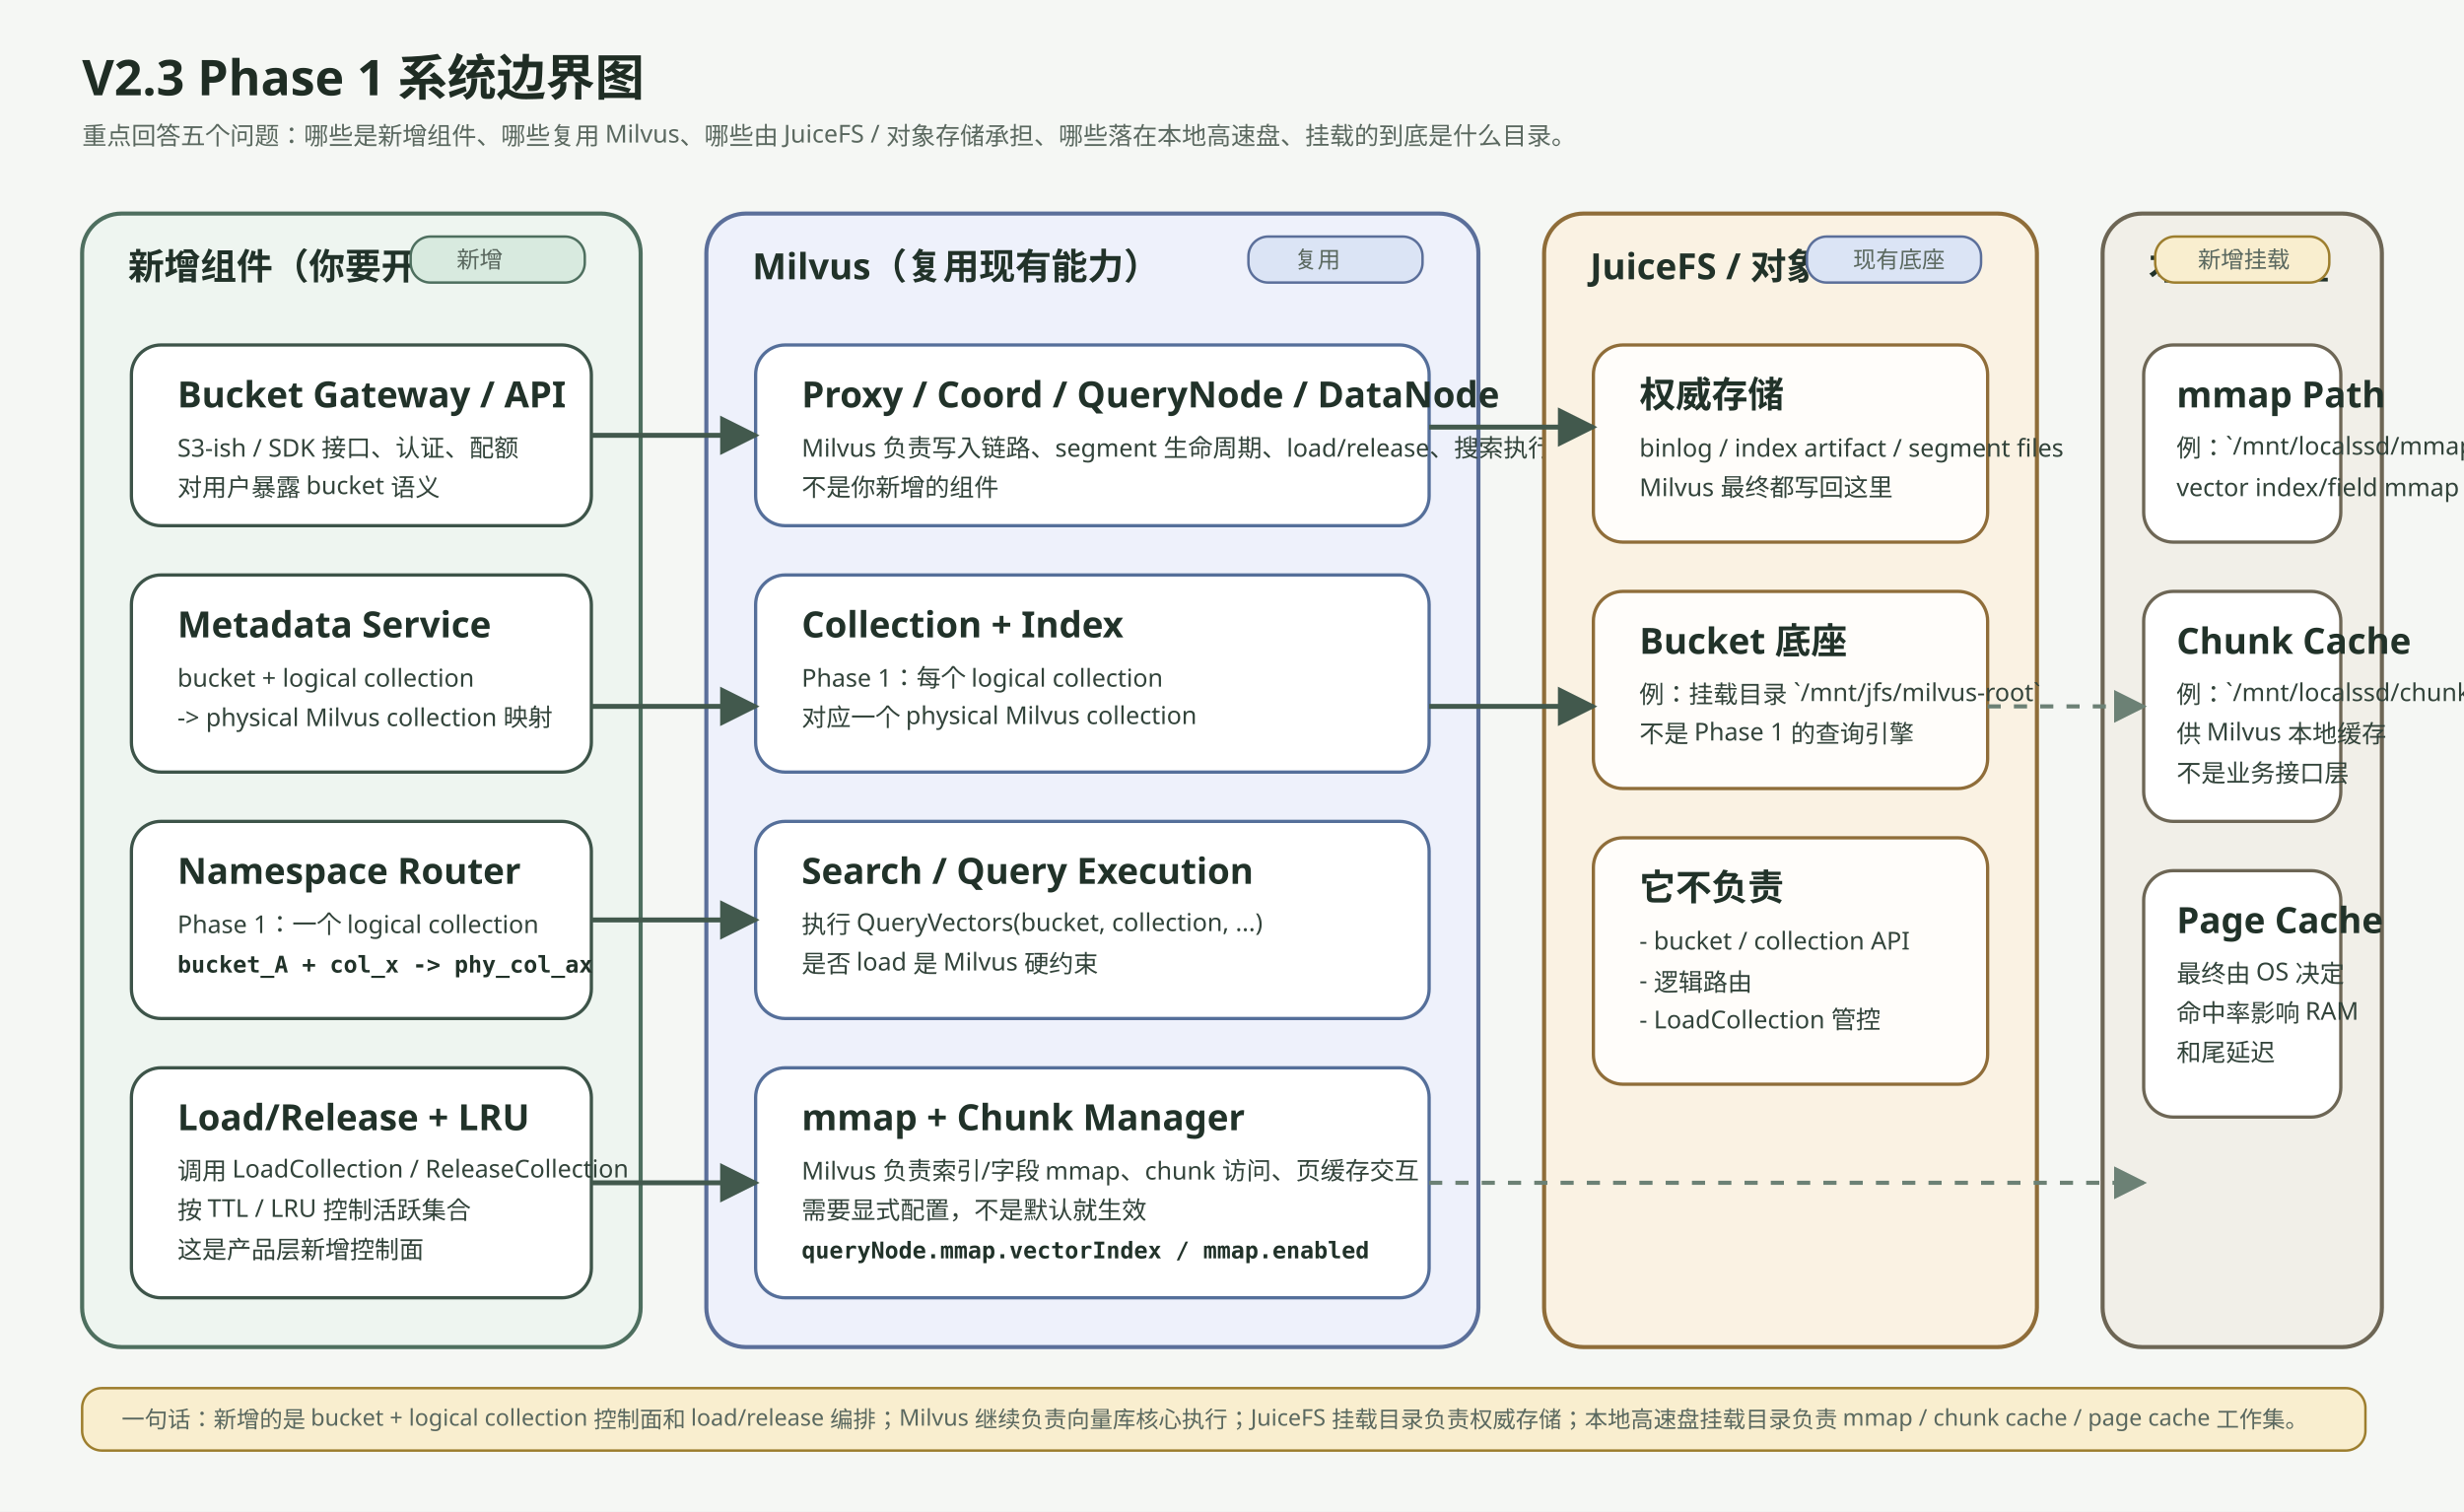
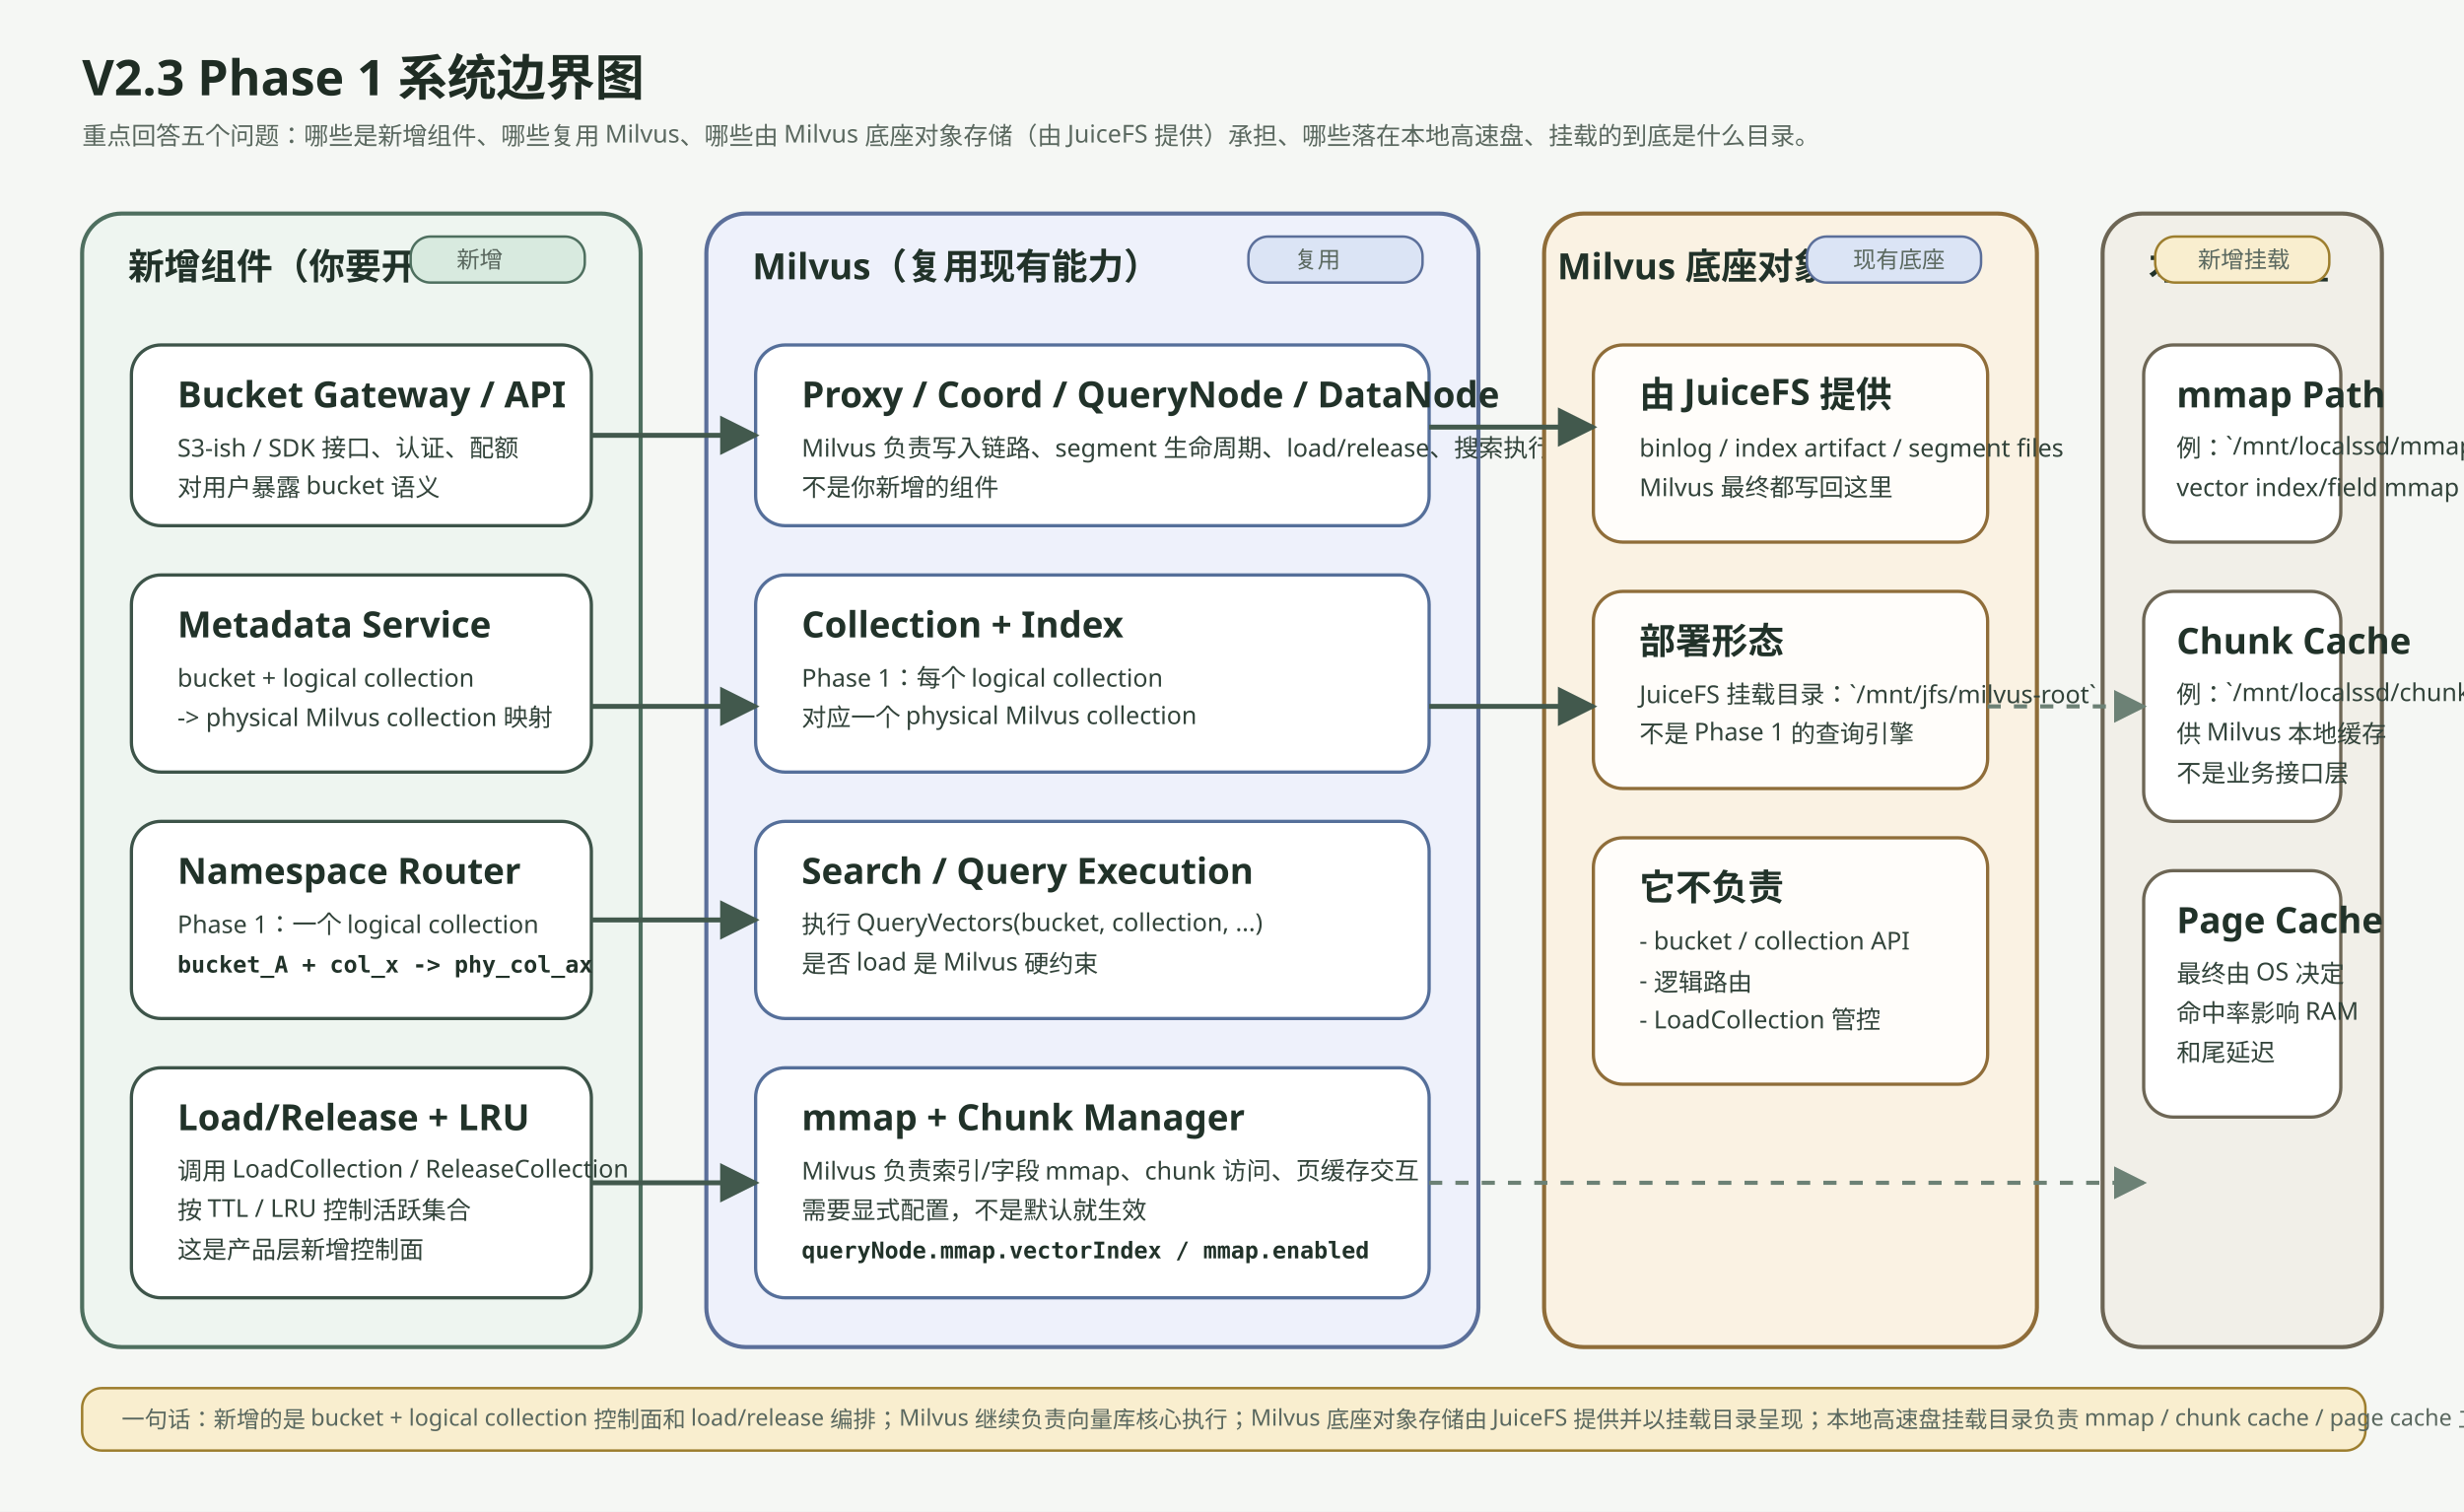
<svg xmlns="http://www.w3.org/2000/svg" viewBox="0 0 1500 920" width="1500" height="920" role="img" aria-label="V2.3 System Overview">
  <defs>
    <style>
      .bg { fill: #f5f7f4; }
      .title { font: 700 30px 'Segoe UI', 'PingFang SC', sans-serif; fill: #1f2d24; }
      .subtitle { font: 400 15px 'Segoe UI', 'PingFang SC', sans-serif; fill: #5a685f; }
      .zone-new { fill: #eef5f0; stroke: #4e6f5f; stroke-width: 2.5; rx: 24; ry: 24; }
      .zone-milvus { fill: #eef1fb; stroke: #5b6f9a; stroke-width: 2.5; rx: 24; ry: 24; }
      .zone-storage { fill: #faf2e3; stroke: #8f6d39; stroke-width: 2.5; rx: 24; ry: 24; }
      .zone-disk { fill: #f1efe8; stroke: #6d6655; stroke-width: 2.5; rx: 24; ry: 24; }
      .card { fill: #ffffff; stroke: #3d5449; stroke-width: 2; rx: 18; ry: 18; }
      .card-blue { fill: #ffffff; stroke: #556f9a; stroke-width: 2; rx: 18; ry: 18; }
      .card-gold { fill: #fffdfa; stroke: #8f6d39; stroke-width: 2; rx: 18; ry: 18; }
      .card-gray { fill: #ffffff; stroke: #6d6655; stroke-width: 2; rx: 18; ry: 18; }
      .pill-new { fill: #d8eadf; stroke: #4e6f5f; stroke-width: 1.5; rx: 12; ry: 12; }
      .pill-old { fill: #dbe4f5; stroke: #5b6f9a; stroke-width: 1.5; rx: 12; ry: 12; }
      .pill-note { fill: #f9eecf; stroke: #9d7e2e; stroke-width: 1.5; rx: 12; ry: 12; }
      .label { font: 700 22px 'Segoe UI', 'PingFang SC', sans-serif; fill: #213229; }
      .text { font: 400 15px 'Segoe UI', 'PingFang SC', sans-serif; fill: #32433a; }
      .small { font: 400 14px 'Segoe UI', 'PingFang SC', sans-serif; fill: #5a685f; }
      .mono { font: 600 14px 'SFMono-Regular', Consolas, monospace; fill: #213229; }
      .arrow { stroke: #42594d; stroke-width: 3; fill: none; marker-end: url(#arrow); }
      .arrow-soft { stroke: #6c8175; stroke-width: 2.5; stroke-dasharray: 8 8; fill: none; marker-end: url(#arrowSoft); }
    </style>
    <marker id="arrow" viewBox="0 0 10 10" refX="9" refY="5" markerWidth="8" markerHeight="8" orient="auto-start-reverse">
      <path d="M 0 0 L 10 5 L 0 10 z" fill="#42594d" />
    </marker>
    <marker id="arrowSoft" viewBox="0 0 10 10" refX="9" refY="5" markerWidth="8" markerHeight="8" orient="auto-start-reverse">
      <path d="M 0 0 L 10 5 L 0 10 z" fill="#6c8175" />
    </marker>
  </defs>
  <rect class="bg" x="0" y="0" width="1500" height="920" />
  <text class="title" x="50" y="58">V2.3 Phase 1 系统边界图</text>
-   <text class="subtitle" x="50" y="88">重点回答五个问题：哪些是新增组件、哪些复用 Milvus、哪些由 JuiceFS / 对象存储承担、哪些落在本地高速盘、挂载的到底是什么目录。</text>
+   <text class="subtitle" x="50" y="88">重点回答五个问题：哪些是新增组件、哪些复用 Milvus、哪些由 Milvus 底座对象存储（由 JuiceFS 提供）承担、哪些落在本地高速盘、挂载的到底是什么目录。</text>
  <rect class="zone-new" x="50" y="130" width="340" height="690" />
  <text class="label" x="78" y="170">新增组件（你要开发）</text>
  <rect class="pill-new" x="250" y="144" width="106" height="28" />
  <text class="small" x="278" y="163">新增</text>
  <rect class="card" x="80" y="210" width="280" height="110" />
  <text class="label" x="108" y="248">Bucket Gateway / API</text>
  <text class="text" x="108" y="278">S3-ish / SDK 接口、认证、配额</text>
  <text class="text" x="108" y="302">对用户暴露 bucket 语义</text>
  <rect class="card" x="80" y="350" width="280" height="120" />
  <text class="label" x="108" y="388">Metadata Service</text>
  <text class="text" x="108" y="418">bucket + logical collection</text>
  <text class="text" x="108" y="442">-&gt; physical Milvus collection 映射</text>
  <rect class="card" x="80" y="500" width="280" height="120" />
  <text class="label" x="108" y="538">Namespace Router</text>
  <text class="text" x="108" y="568">Phase 1：一个 logical collection</text>
  <text class="mono" x="108" y="592">bucket_A + col_x -&gt; phy_col_ax</text>
  <rect class="card" x="80" y="650" width="280" height="140" />
  <text class="label" x="108" y="688">Load/Release + LRU</text>
  <text class="text" x="108" y="718">调用 LoadCollection / ReleaseCollection</text>
  <text class="text" x="108" y="742">按 TTL / LRU 控制活跃集合</text>
  <text class="text" x="108" y="766">这是产品层新增控制面</text>
  <rect class="zone-milvus" x="430" y="130" width="470" height="690" />
  <text class="label" x="458" y="170">Milvus（复用现有能力）</text>
  <rect class="pill-old" x="760" y="144" width="106" height="28" />
  <text class="small" x="788" y="163">复用</text>
  <rect class="card-blue" x="460" y="210" width="410" height="110" />
  <text class="label" x="488" y="248">Proxy / Coord / QueryNode / DataNode</text>
  <text class="text" x="488" y="278">Milvus 负责写入链路、segment 生命周期、load/release、搜索执行</text>
  <text class="text" x="488" y="302">不是你新增的组件</text>
  <rect class="card-blue" x="460" y="350" width="410" height="120" />
  <text class="label" x="488" y="388">Collection + Index</text>
  <text class="text" x="488" y="418">Phase 1：每个 logical collection</text>
  <text class="text" x="488" y="442">对应一个 physical Milvus collection</text>
  <rect class="card-blue" x="460" y="500" width="410" height="120" />
  <text class="label" x="488" y="538">Search / Query Execution</text>
  <text class="text" x="488" y="568">执行 QueryVectors(bucket, collection, ...)</text>
  <text class="text" x="488" y="592">是否 load 是 Milvus 硬约束</text>
  <rect class="card-blue" x="460" y="650" width="410" height="140" />
  <text class="label" x="488" y="688">mmap + Chunk Manager</text>
  <text class="text" x="488" y="718">Milvus 负责索引/字段 mmap、chunk 访问、页缓存交互</text>
  <text class="text" x="488" y="742">需要显式配置，不是默认就生效</text>
  <text class="mono" x="488" y="766">queryNode.mmap.vectorIndex / mmap.enabled</text>
  <rect class="zone-storage" x="940" y="130" width="300" height="690" />
-   <text class="label" x="968" y="170">JuiceFS / 对象存储</text>
+   <text class="label" x="948" y="170">Milvus 底座对象存储</text>
  <rect class="pill-old" x="1100" y="144" width="106" height="28" />
  <text class="small" x="1128" y="163">现有底座</text>
  <rect class="card-gold" x="970" y="210" width="240" height="120" />
-   <text class="label" x="998" y="248">权威存储</text>
+   <text class="label" x="998" y="248">由 JuiceFS 提供</text>
  <text class="text" x="998" y="278">binlog / index artifact / segment files</text>
  <text class="text" x="998" y="302">Milvus 最终都写回这里</text>
  <rect class="card-gold" x="970" y="360" width="240" height="120" />
-   <text class="label" x="998" y="398">Bucket 底座</text>
-   <text class="text" x="998" y="428">例：挂载目录 `/mnt/jfs/milvus-root`</text>
+   <text class="label" x="998" y="398">部署形态</text>
+   <text class="text" x="998" y="428">JuiceFS 挂载目录：`/mnt/jfs/milvus-root`</text>
  <text class="text" x="998" y="452">不是 Phase 1 的查询引擎</text>
  <rect class="card-gold" x="970" y="510" width="240" height="150" />
  <text class="label" x="998" y="548">它不负责</text>
  <text class="text" x="998" y="578">- bucket / collection API</text>
  <text class="text" x="998" y="602">- 逻辑路由</text>
  <text class="text" x="998" y="626">- LoadCollection 管控</text>
  <rect class="zone-disk" x="1280" y="130" width="170" height="690" />
  <text class="label" x="1308" y="170">本地高速盘</text>
  <rect class="pill-note" x="1312" y="144" width="106" height="28" />
  <text class="small" x="1338" y="163">新增挂载</text>
  <rect class="card-gray" x="1305" y="210" width="120" height="120" />
  <text class="label" x="1325" y="248">mmap Path</text>
  <text class="text" x="1325" y="278">例：`/mnt/localssd/mmap`</text>
  <text class="text" x="1325" y="302">vector index/field mmap</text>
  <rect class="card-gray" x="1305" y="360" width="120" height="140" />
  <text class="label" x="1325" y="398">Chunk Cache</text>
  <text class="text" x="1325" y="428">例：`/mnt/localssd/chunk-cache`</text>
  <text class="text" x="1325" y="452">供 Milvus 本地缓存</text>
  <text class="text" x="1325" y="476">不是业务接口层</text>
  <rect class="card-gray" x="1305" y="530" width="120" height="150" />
  <text class="label" x="1325" y="568">Page Cache</text>
  <text class="text" x="1325" y="598">最终由 OS 决定</text>
  <text class="text" x="1325" y="622">命中率影响 RAM</text>
  <text class="text" x="1325" y="646">和尾延迟</text>
  <path class="arrow" d="M 360 265 L 460 265" />
  <path class="arrow" d="M 360 430 L 460 430" />
  <path class="arrow" d="M 360 560 L 460 560" />
  <path class="arrow" d="M 360 720 L 460 720" />
  <path class="arrow" d="M 870 260 L 970 260" />
  <path class="arrow" d="M 870 430 L 970 430" />
  <path class="arrow-soft" d="M 870 720 L 1305 720" />
  <path class="arrow-soft" d="M 1210 430 L 1305 430" />
  <rect class="pill-note" x="50" y="845" width="1390" height="38" />
-   <text class="small" x="74" y="869">一句话：新增的是 bucket + logical collection 控制面和 load/release 编排；Milvus 继续负责向量库核心执行；JuiceFS 挂载目录负责权威存储；本地高速盘挂载目录负责 mmap / chunk cache / page cache 工作集。</text>
+   <text class="small" x="74" y="869">一句话：新增的是 bucket + logical collection 控制面和 load/release 编排；Milvus 继续负责向量库核心执行；Milvus 底座对象存储由 JuiceFS 提供并以挂载目录呈现；本地高速盘挂载目录负责 mmap / chunk cache / page cache 工作集。</text>
</svg>
